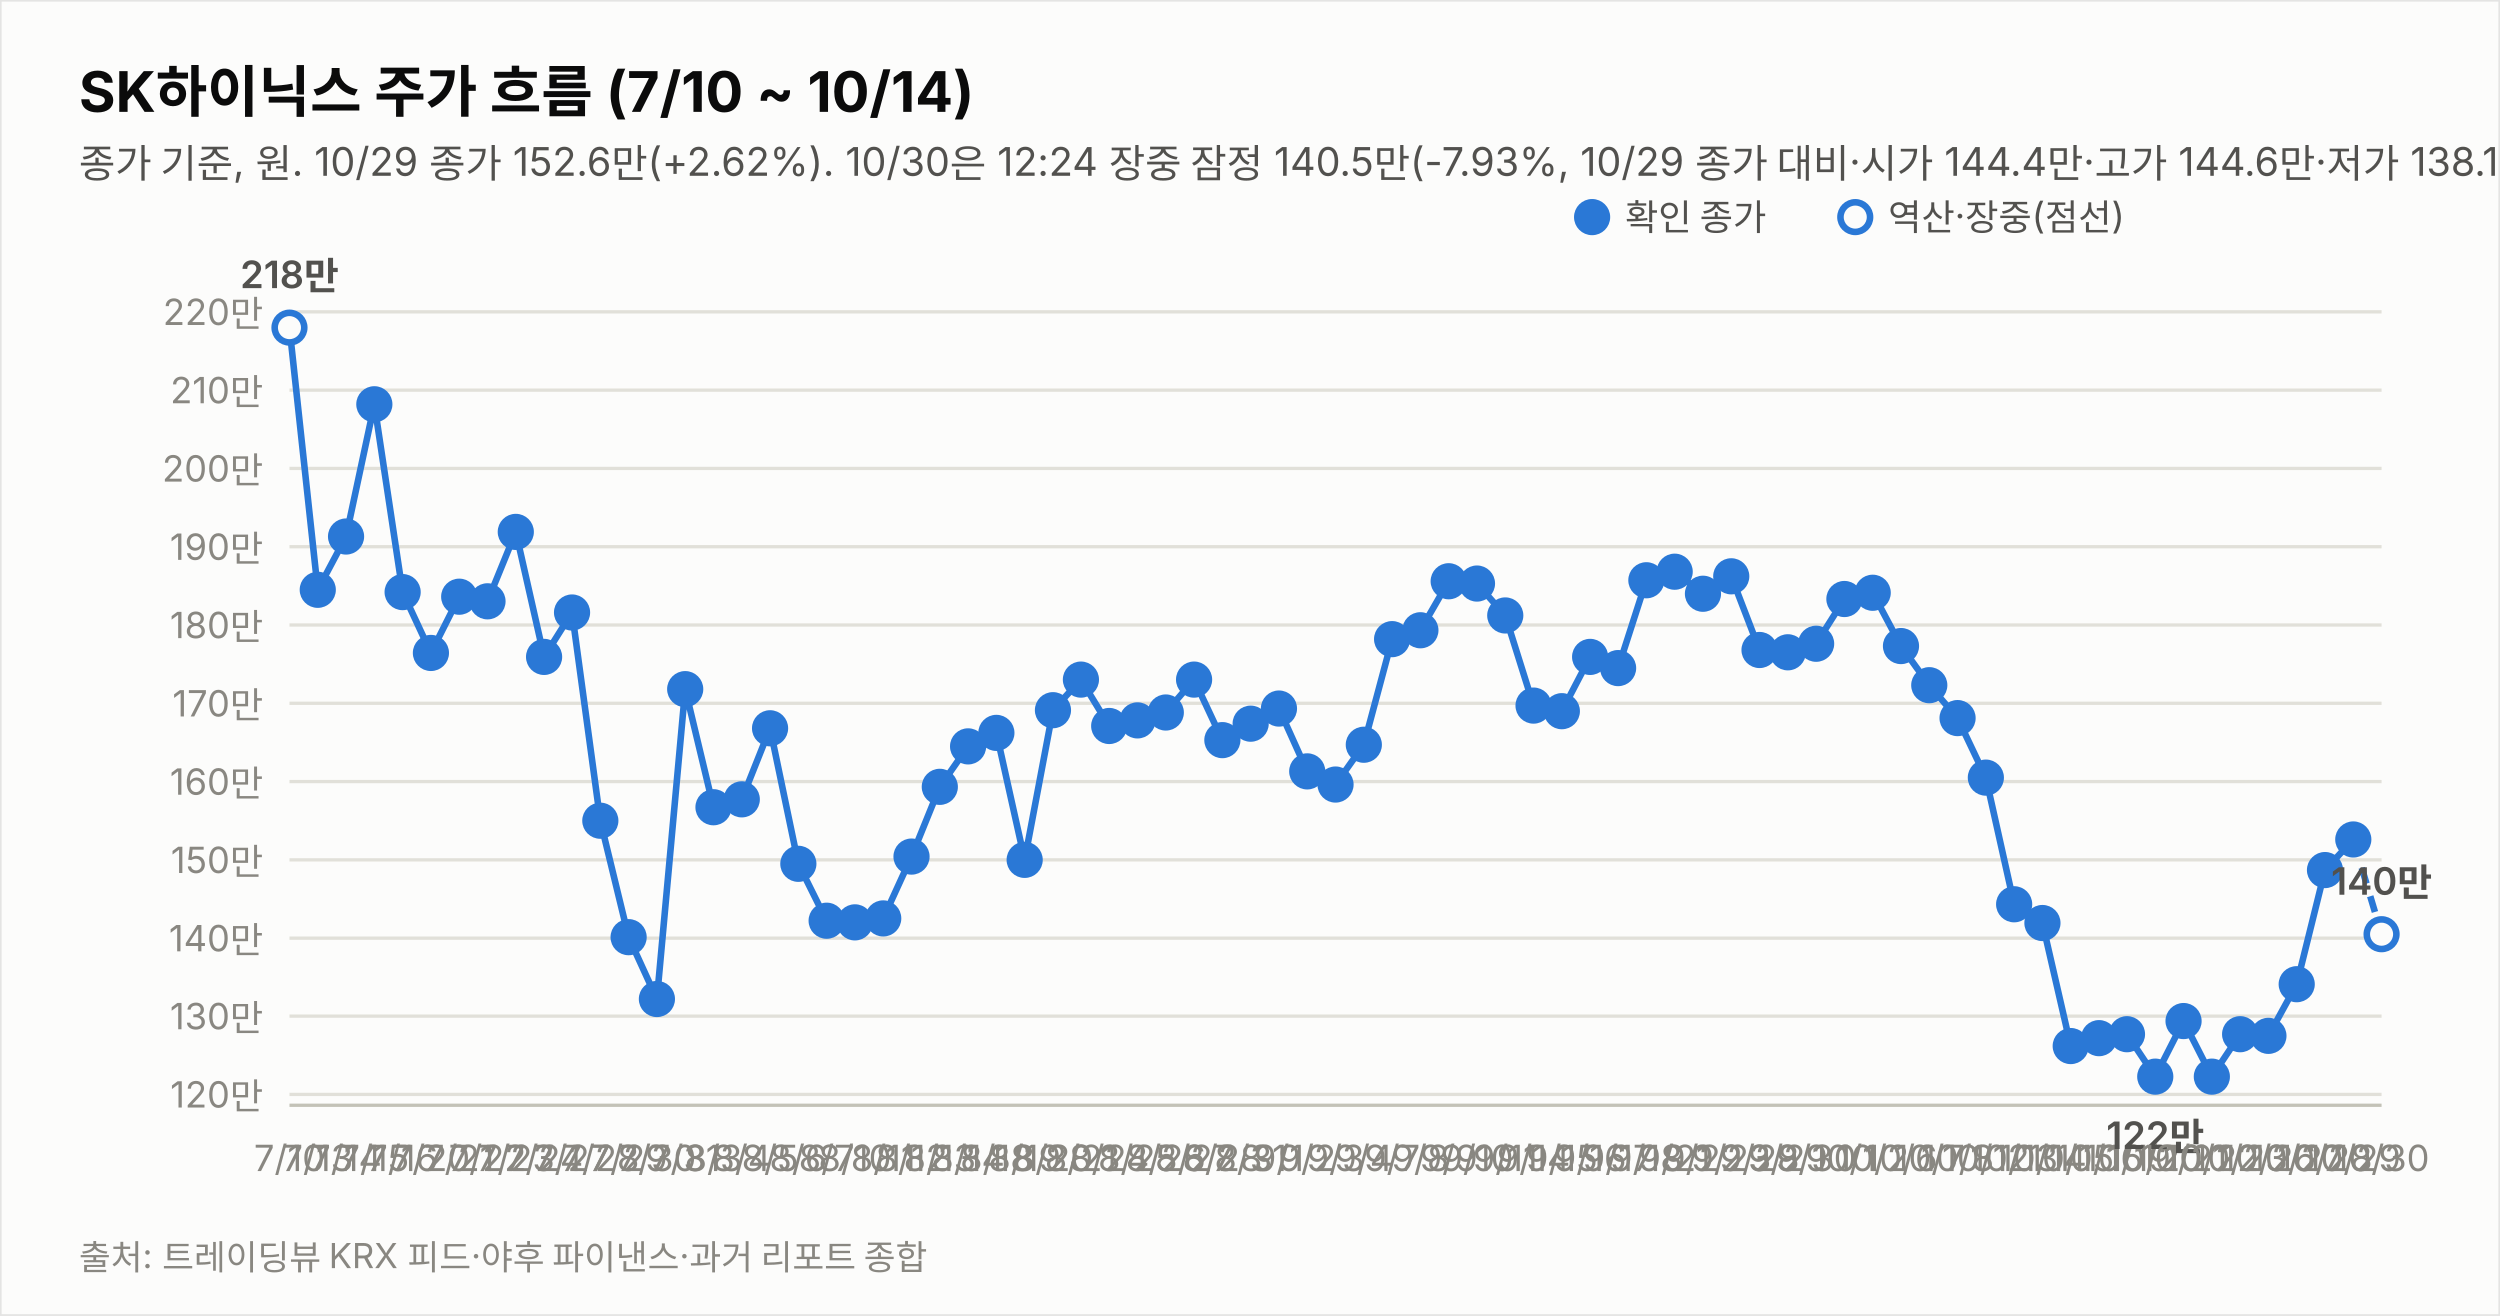
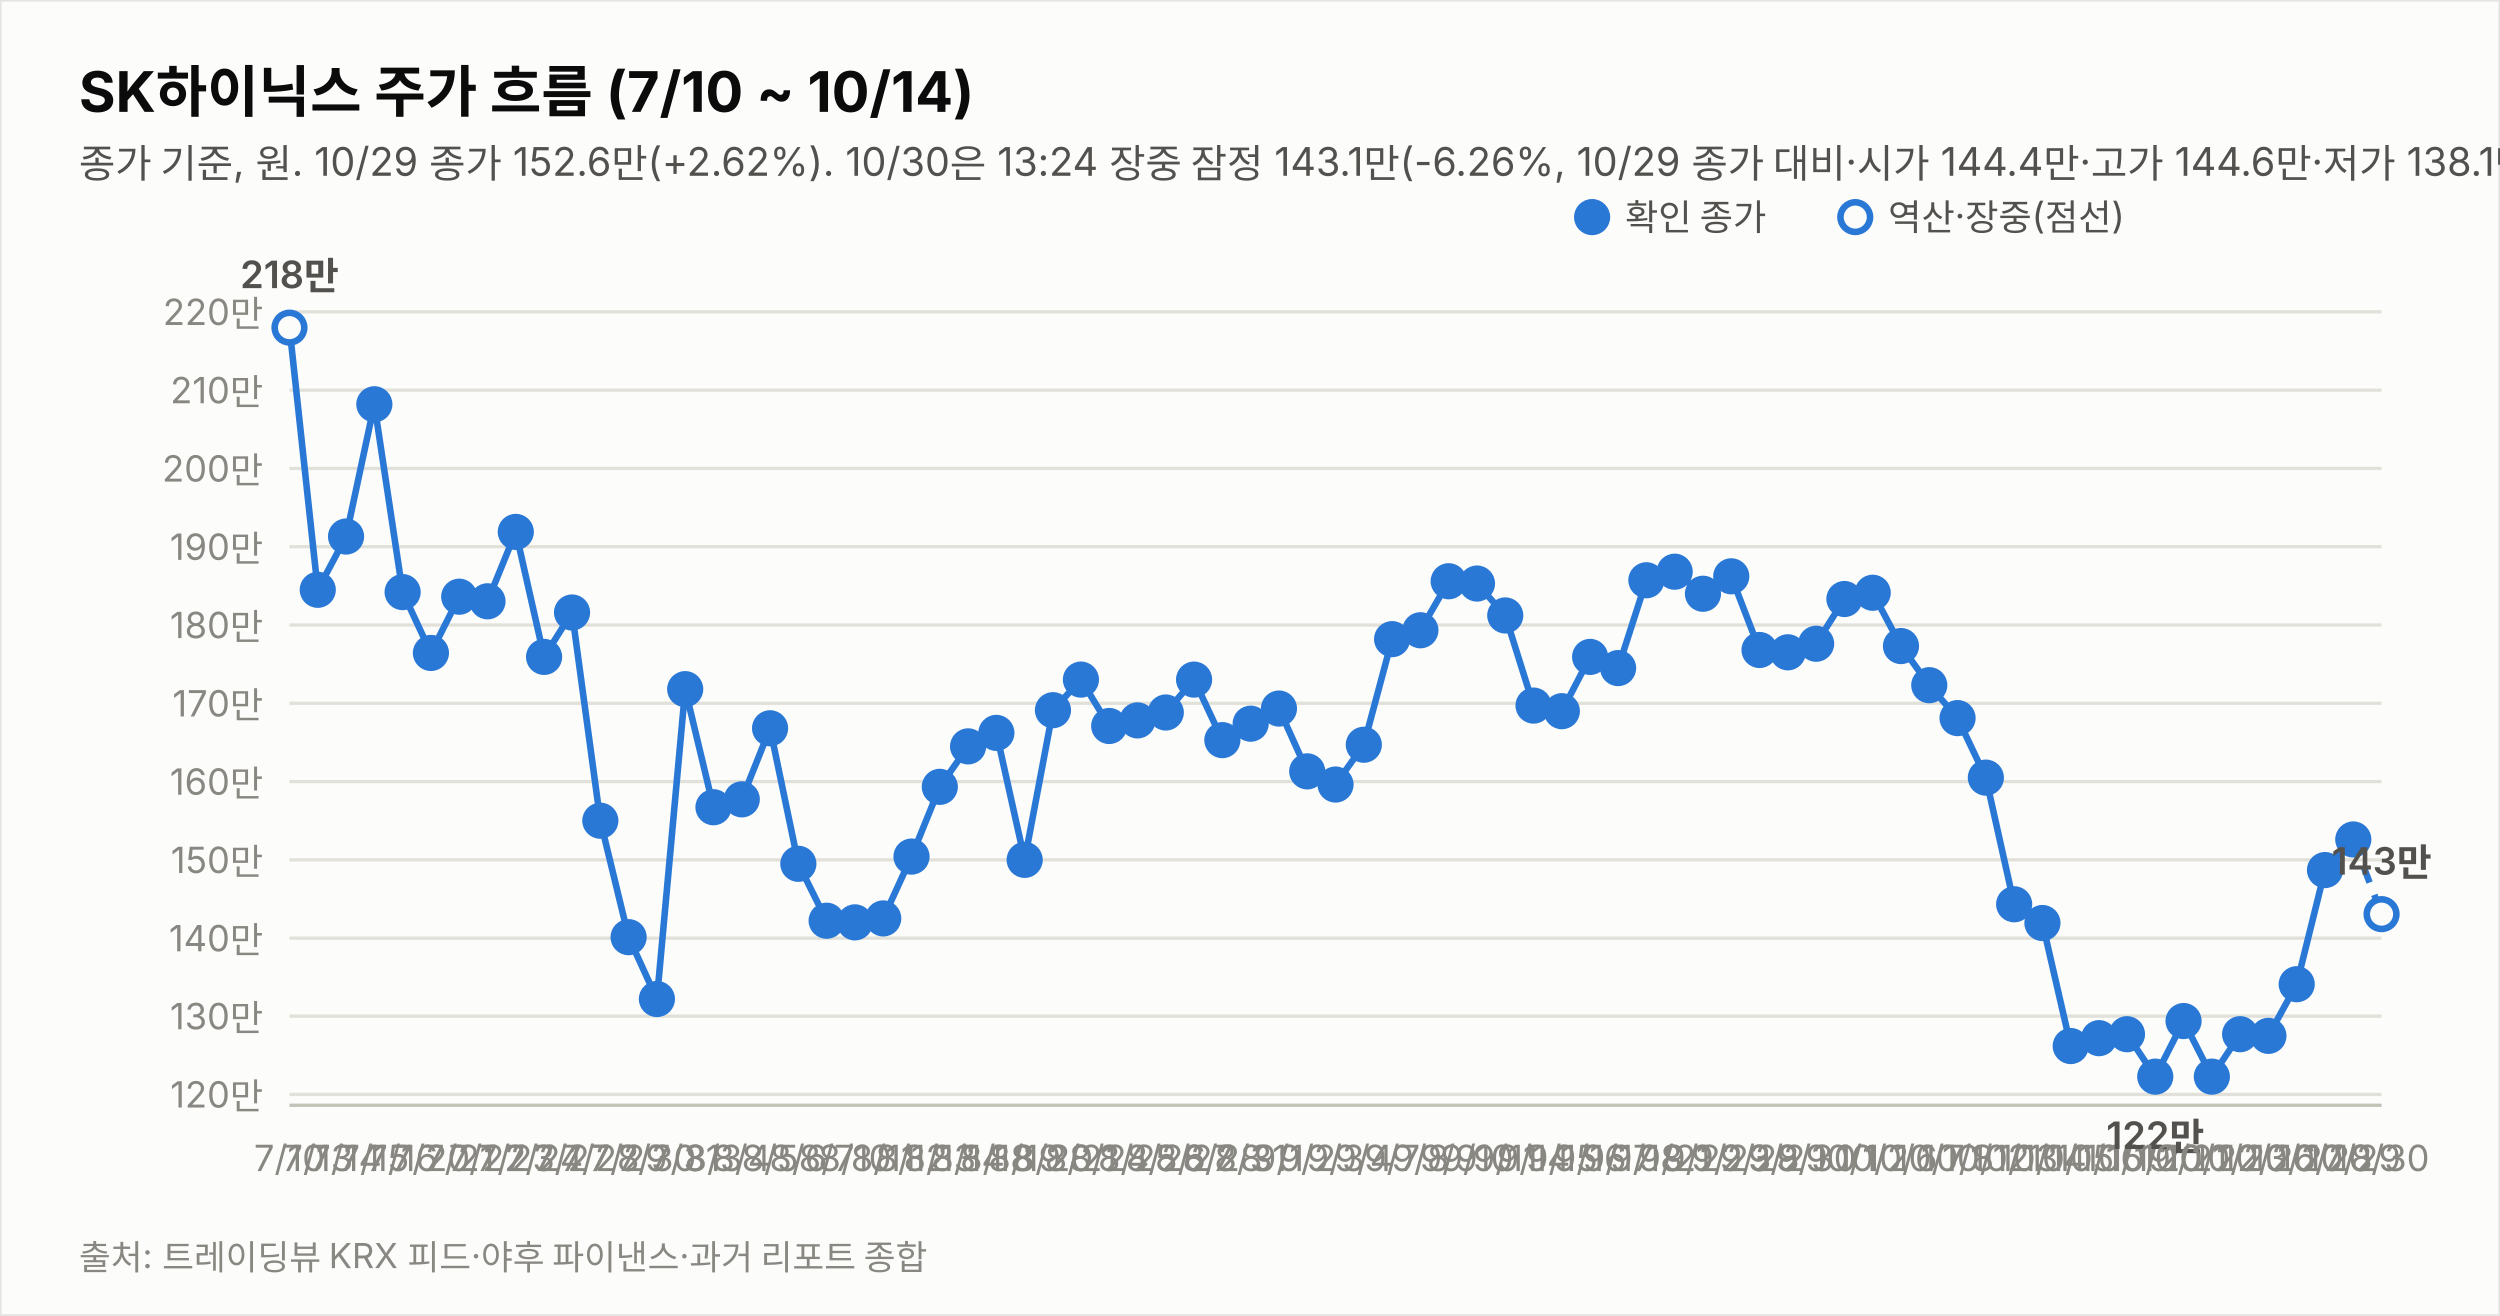
<svg xmlns="http://www.w3.org/2000/svg" width="760" height="400" viewBox="0 0 760 400" font-family="system-ui,-apple-system,&quot;Segoe UI&quot;,&quot;Malgun Gothic&quot;,&quot;Apple SD Gothic Neo&quot;,sans-serif">
  <rect width="760" height="400" fill="#fcfcfb" stroke="rgba(11,11,11,0.10)" />
  <text x="24" y="34" font-size="17" font-weight="700" fill="#0b0b0b">SK하이닉스 주가 흐름 (7/10 ~ 10/14)</text>
-   <text x="24" y="54" font-size="12" fill="#52514e">종가 기준, 원. 10/29 종가 152.6만(+2.62%). 10/30은 12:24 장중 잠정 140.5만(-7.93%, 10/29 종가 대비·시가 144.4만·고가 144.6만·저가 138.1만, 야후 20분 지연 시세). 지표는 10/30 12:24 잠정.</text>
+   <text x="24" y="54" font-size="12" fill="#52514e">종가 기준, 원. 10/29 종가 152.6만(+2.62%). 10/30은 13:24 장중 잠정 143.1만(-6.26%, 10/29 종가 대비·시가 144.4만·고가 144.6만·저가 138.1만, 야후 20분 지연 시세). 지표는 10/30 13:24 잠정.</text>
  <line x1="88" y1="332.7" x2="724" y2="332.7" stroke="#e1e0d9" stroke-width="1" />
  <text x="80" y="336.7" font-size="11" fill="#898781" text-anchor="end" style="font-variant-numeric:tabular-nums">120만</text>
  <line x1="88" y1="308.9" x2="724" y2="308.9" stroke="#e1e0d9" stroke-width="1" />
  <text x="80" y="312.9" font-size="11" fill="#898781" text-anchor="end" style="font-variant-numeric:tabular-nums">130만</text>
  <line x1="88" y1="285.2" x2="724" y2="285.2" stroke="#e1e0d9" stroke-width="1" />
  <text x="80" y="289.2" font-size="11" fill="#898781" text-anchor="end" style="font-variant-numeric:tabular-nums">140만</text>
  <line x1="88" y1="261.4" x2="724" y2="261.4" stroke="#e1e0d9" stroke-width="1" />
  <text x="80" y="265.4" font-size="11" fill="#898781" text-anchor="end" style="font-variant-numeric:tabular-nums">150만</text>
  <line x1="88" y1="237.6" x2="724" y2="237.6" stroke="#e1e0d9" stroke-width="1" />
  <text x="80" y="241.6" font-size="11" fill="#898781" text-anchor="end" style="font-variant-numeric:tabular-nums">160만</text>
  <line x1="88" y1="213.8" x2="724" y2="213.8" stroke="#e1e0d9" stroke-width="1" />
  <text x="80" y="217.8" font-size="11" fill="#898781" text-anchor="end" style="font-variant-numeric:tabular-nums">170만</text>
  <line x1="88" y1="190.0" x2="724" y2="190.0" stroke="#e1e0d9" stroke-width="1" />
  <text x="80" y="194.0" font-size="11" fill="#898781" text-anchor="end" style="font-variant-numeric:tabular-nums">180만</text>
  <line x1="88" y1="166.2" x2="724" y2="166.2" stroke="#e1e0d9" stroke-width="1" />
  <text x="80" y="170.2" font-size="11" fill="#898781" text-anchor="end" style="font-variant-numeric:tabular-nums">190만</text>
  <line x1="88" y1="142.4" x2="724" y2="142.4" stroke="#e1e0d9" stroke-width="1" />
  <text x="80" y="146.4" font-size="11" fill="#898781" text-anchor="end" style="font-variant-numeric:tabular-nums">200만</text>
  <line x1="88" y1="118.6" x2="724" y2="118.6" stroke="#e1e0d9" stroke-width="1" />
  <text x="80" y="122.6" font-size="11" fill="#898781" text-anchor="end" style="font-variant-numeric:tabular-nums">210만</text>
  <line x1="88" y1="94.8" x2="724" y2="94.8" stroke="#e1e0d9" stroke-width="1" />
  <text x="80" y="98.8" font-size="11" fill="#898781" text-anchor="end" style="font-variant-numeric:tabular-nums">220만</text>
  <line x1="88" y1="336" x2="724" y2="336" stroke="#c3c2b7" stroke-width="1" />
  <path d="M88.0,99.6 L96.6,179.3 L105.2,163.1 L113.8,122.9 L122.4,180.0 L131.0,198.5 L139.6,181.4 L148.2,182.8 L156.8,161.7 L165.4,199.7 L173.9,186.2 L182.5,249.5 L191.1,284.9 L199.7,303.7 L208.3,209.5 L216.9,245.4 L225.5,243.0 L234.1,221.4 L242.7,262.6 L251.3,279.9 L259.9,280.4 L268.5,279.2 L277.1,260.4 L285.7,239.2 L294.3,226.9 L302.9,222.8 L311.5,261.4 L320.1,215.9 L328.6,206.6 L337.2,220.7 L345.8,219.0 L354.4,216.6 L363.0,206.6 L371.6,225.0 L380.2,220.0 L388.8,215.4 L397.4,234.5 L406.0,238.5 L414.6,226.4 L423.2,194.3 L431.8,191.6 L440.4,176.7 L449.0,177.4 L457.6,187.1 L466.2,214.5 L474.8,216.2 L483.4,199.7 L491.9,203.1 L500.5,176.4 L509.1,173.8 L517.7,180.5 L526.3,175.2 L534.9,197.6 L543.5,198.3 L552.1,195.7 L560.7,182.1 L569.3,180.2 L577.9,196.4 L586.5,208.3 L595.1,218.3 L603.7,236.4 L612.3,274.9 L620.9,280.6 L629.5,318.0 L638.1,315.6 L646.6,314.4 L655.2,327.3 L663.8,310.4 L672.4,327.3 L681.0,314.4 L689.6,314.9 L698.2,299.2 L706.8,264.5 L715.4,255.2" fill="none" stroke="#2a78d6" stroke-width="2" />
-   <path d="M715.4,255.2 L724.0,284.0" fill="none" stroke="#2a78d6" stroke-width="2" stroke-dasharray="5 4" />
+   <path d="M715.4,255.2 L724.0,277.9" fill="none" stroke="#2a78d6" stroke-width="2" stroke-dasharray="5 4" />
  <circle cx="88.0" cy="99.6" r="4.5" fill="#fcfcfb" stroke="#2a78d6" stroke-width="2" />
  <text x="88.0" y="356" font-size="11" fill="#898781" text-anchor="middle">7/10</text>
  <text x="88.0" y="87.6" font-size="11.5" font-weight="600" fill="#52514e" text-anchor="middle" style="font-variant-numeric:tabular-nums">218만</text>
  <circle cx="96.6" cy="179.3" r="4.5" fill="#2a78d6" stroke="#2a78d6" stroke-width="2" />
  <text x="96.6" y="356" font-size="11" fill="#898781" text-anchor="middle">7/13</text>
  <circle cx="105.2" cy="163.1" r="4.5" fill="#2a78d6" stroke="#2a78d6" stroke-width="2" />
  <text x="105.2" y="356" font-size="11" fill="#898781" text-anchor="middle">7/14</text>
  <circle cx="113.8" cy="122.9" r="4.5" fill="#2a78d6" stroke="#2a78d6" stroke-width="2" />
  <text x="113.8" y="356" font-size="11" fill="#898781" text-anchor="middle">7/15</text>
  <circle cx="122.4" cy="180.0" r="4.5" fill="#2a78d6" stroke="#2a78d6" stroke-width="2" />
  <text x="122.4" y="356" font-size="11" fill="#898781" text-anchor="middle">7/16</text>
  <circle cx="131.0" cy="198.5" r="4.5" fill="#2a78d6" stroke="#2a78d6" stroke-width="2" />
  <text x="131.0" y="356" font-size="11" fill="#898781" text-anchor="middle">7/20</text>
  <circle cx="139.6" cy="181.4" r="4.5" fill="#2a78d6" stroke="#2a78d6" stroke-width="2" />
  <text x="139.6" y="356" font-size="11" fill="#898781" text-anchor="middle">7/21</text>
  <circle cx="148.2" cy="182.8" r="4.5" fill="#2a78d6" stroke="#2a78d6" stroke-width="2" />
  <text x="148.2" y="356" font-size="11" fill="#898781" text-anchor="middle">7/22</text>
  <circle cx="156.8" cy="161.7" r="4.5" fill="#2a78d6" stroke="#2a78d6" stroke-width="2" />
  <text x="156.8" y="356" font-size="11" fill="#898781" text-anchor="middle">7/23</text>
  <circle cx="165.4" cy="199.7" r="4.5" fill="#2a78d6" stroke="#2a78d6" stroke-width="2" />
  <text x="165.4" y="356" font-size="11" fill="#898781" text-anchor="middle">7/24</text>
  <circle cx="173.9" cy="186.2" r="4.5" fill="#2a78d6" stroke="#2a78d6" stroke-width="2" />
  <text x="173.9" y="356" font-size="11" fill="#898781" text-anchor="middle">7/27</text>
  <circle cx="182.5" cy="249.5" r="4.5" fill="#2a78d6" stroke="#2a78d6" stroke-width="2" />
  <text x="182.5" y="356" font-size="11" fill="#898781" text-anchor="middle">7/28</text>
  <circle cx="191.1" cy="284.9" r="4.5" fill="#2a78d6" stroke="#2a78d6" stroke-width="2" />
  <text x="191.1" y="356" font-size="11" fill="#898781" text-anchor="middle">7/29</text>
  <circle cx="199.7" cy="303.7" r="4.5" fill="#2a78d6" stroke="#2a78d6" stroke-width="2" />
  <text x="199.7" y="356" font-size="11" fill="#898781" text-anchor="middle">7/30</text>
  <circle cx="208.3" cy="209.5" r="4.5" fill="#2a78d6" stroke="#2a78d6" stroke-width="2" />
  <text x="208.3" y="356" font-size="11" fill="#898781" text-anchor="middle">7/31</text>
  <circle cx="216.9" cy="245.4" r="4.5" fill="#2a78d6" stroke="#2a78d6" stroke-width="2" />
  <text x="216.9" y="356" font-size="11" fill="#898781" text-anchor="middle">8/3</text>
  <circle cx="225.5" cy="243.0" r="4.5" fill="#2a78d6" stroke="#2a78d6" stroke-width="2" />
  <text x="225.5" y="356" font-size="11" fill="#898781" text-anchor="middle">8/4</text>
  <circle cx="234.1" cy="221.4" r="4.5" fill="#2a78d6" stroke="#2a78d6" stroke-width="2" />
  <text x="234.1" y="356" font-size="11" fill="#898781" text-anchor="middle">8/5</text>
  <circle cx="242.7" cy="262.6" r="4.5" fill="#2a78d6" stroke="#2a78d6" stroke-width="2" />
  <text x="242.7" y="356" font-size="11" fill="#898781" text-anchor="middle">8/6</text>
  <circle cx="251.3" cy="279.9" r="4.5" fill="#2a78d6" stroke="#2a78d6" stroke-width="2" />
  <text x="251.3" y="356" font-size="11" fill="#898781" text-anchor="middle">8/7</text>
  <circle cx="259.9" cy="280.4" r="4.5" fill="#2a78d6" stroke="#2a78d6" stroke-width="2" />
  <text x="259.9" y="356" font-size="11" fill="#898781" text-anchor="middle">8/10</text>
  <circle cx="268.5" cy="279.2" r="4.5" fill="#2a78d6" stroke="#2a78d6" stroke-width="2" />
  <text x="268.5" y="356" font-size="11" fill="#898781" text-anchor="middle">8/11</text>
  <circle cx="277.1" cy="260.4" r="4.5" fill="#2a78d6" stroke="#2a78d6" stroke-width="2" />
  <text x="277.1" y="356" font-size="11" fill="#898781" text-anchor="middle">8/12</text>
  <circle cx="285.7" cy="239.2" r="4.5" fill="#2a78d6" stroke="#2a78d6" stroke-width="2" />
  <text x="285.7" y="356" font-size="11" fill="#898781" text-anchor="middle">8/13</text>
  <circle cx="294.3" cy="226.9" r="4.5" fill="#2a78d6" stroke="#2a78d6" stroke-width="2" />
  <text x="294.3" y="356" font-size="11" fill="#898781" text-anchor="middle">8/14</text>
  <circle cx="302.9" cy="222.8" r="4.5" fill="#2a78d6" stroke="#2a78d6" stroke-width="2" />
  <text x="302.9" y="356" font-size="11" fill="#898781" text-anchor="middle">8/18</text>
  <circle cx="311.5" cy="261.4" r="4.5" fill="#2a78d6" stroke="#2a78d6" stroke-width="2" />
  <text x="311.5" y="356" font-size="11" fill="#898781" text-anchor="middle">8/19</text>
  <circle cx="320.1" cy="215.9" r="4.5" fill="#2a78d6" stroke="#2a78d6" stroke-width="2" />
  <text x="320.1" y="356" font-size="11" fill="#898781" text-anchor="middle">8/20</text>
  <circle cx="328.6" cy="206.6" r="4.5" fill="#2a78d6" stroke="#2a78d6" stroke-width="2" />
  <text x="328.6" y="356" font-size="11" fill="#898781" text-anchor="middle">8/21</text>
  <circle cx="337.2" cy="220.7" r="4.5" fill="#2a78d6" stroke="#2a78d6" stroke-width="2" />
  <text x="337.2" y="356" font-size="11" fill="#898781" text-anchor="middle">8/24</text>
  <circle cx="345.8" cy="219.0" r="4.5" fill="#2a78d6" stroke="#2a78d6" stroke-width="2" />
  <text x="345.8" y="356" font-size="11" fill="#898781" text-anchor="middle">8/25</text>
  <circle cx="354.4" cy="216.6" r="4.5" fill="#2a78d6" stroke="#2a78d6" stroke-width="2" />
  <text x="354.4" y="356" font-size="11" fill="#898781" text-anchor="middle">8/26</text>
  <circle cx="363.0" cy="206.6" r="4.5" fill="#2a78d6" stroke="#2a78d6" stroke-width="2" />
  <text x="363.0" y="356" font-size="11" fill="#898781" text-anchor="middle">8/27</text>
  <circle cx="371.6" cy="225.0" r="4.5" fill="#2a78d6" stroke="#2a78d6" stroke-width="2" />
  <text x="371.6" y="356" font-size="11" fill="#898781" text-anchor="middle">8/28</text>
  <circle cx="380.2" cy="220.0" r="4.5" fill="#2a78d6" stroke="#2a78d6" stroke-width="2" />
  <text x="380.2" y="356" font-size="11" fill="#898781" text-anchor="middle">8/31</text>
  <circle cx="388.8" cy="215.4" r="4.5" fill="#2a78d6" stroke="#2a78d6" stroke-width="2" />
  <text x="388.8" y="356" font-size="11" fill="#898781" text-anchor="middle">9/1</text>
  <circle cx="397.4" cy="234.5" r="4.5" fill="#2a78d6" stroke="#2a78d6" stroke-width="2" />
  <text x="397.4" y="356" font-size="11" fill="#898781" text-anchor="middle">9/2</text>
  <circle cx="406.0" cy="238.5" r="4.5" fill="#2a78d6" stroke="#2a78d6" stroke-width="2" />
  <text x="406.0" y="356" font-size="11" fill="#898781" text-anchor="middle">9/3</text>
  <circle cx="414.6" cy="226.4" r="4.5" fill="#2a78d6" stroke="#2a78d6" stroke-width="2" />
  <text x="414.6" y="356" font-size="11" fill="#898781" text-anchor="middle">9/4</text>
  <circle cx="423.2" cy="194.3" r="4.5" fill="#2a78d6" stroke="#2a78d6" stroke-width="2" />
  <text x="423.2" y="356" font-size="11" fill="#898781" text-anchor="middle">9/7</text>
  <circle cx="431.8" cy="191.6" r="4.5" fill="#2a78d6" stroke="#2a78d6" stroke-width="2" />
  <text x="431.8" y="356" font-size="11" fill="#898781" text-anchor="middle">9/8</text>
  <circle cx="440.4" cy="176.7" r="4.5" fill="#2a78d6" stroke="#2a78d6" stroke-width="2" />
  <text x="440.4" y="356" font-size="11" fill="#898781" text-anchor="middle">9/9</text>
  <circle cx="449.0" cy="177.4" r="4.5" fill="#2a78d6" stroke="#2a78d6" stroke-width="2" />
  <text x="449.0" y="356" font-size="11" fill="#898781" text-anchor="middle">9/10</text>
  <circle cx="457.6" cy="187.1" r="4.5" fill="#2a78d6" stroke="#2a78d6" stroke-width="2" />
  <text x="457.6" y="356" font-size="11" fill="#898781" text-anchor="middle">9/11</text>
  <circle cx="466.2" cy="214.5" r="4.5" fill="#2a78d6" stroke="#2a78d6" stroke-width="2" />
  <text x="466.2" y="356" font-size="11" fill="#898781" text-anchor="middle">9/14</text>
  <circle cx="474.8" cy="216.2" r="4.5" fill="#2a78d6" stroke="#2a78d6" stroke-width="2" />
  <text x="474.8" y="356" font-size="11" fill="#898781" text-anchor="middle">9/15</text>
  <circle cx="483.4" cy="199.7" r="4.5" fill="#2a78d6" stroke="#2a78d6" stroke-width="2" />
  <text x="483.4" y="356" font-size="11" fill="#898781" text-anchor="middle">9/16</text>
  <circle cx="491.9" cy="203.1" r="4.5" fill="#2a78d6" stroke="#2a78d6" stroke-width="2" />
  <text x="491.9" y="356" font-size="11" fill="#898781" text-anchor="middle">9/17</text>
  <circle cx="500.5" cy="176.4" r="4.5" fill="#2a78d6" stroke="#2a78d6" stroke-width="2" />
  <text x="500.5" y="356" font-size="11" fill="#898781" text-anchor="middle">9/18</text>
  <circle cx="509.1" cy="173.8" r="4.5" fill="#2a78d6" stroke="#2a78d6" stroke-width="2" />
  <text x="509.1" y="356" font-size="11" fill="#898781" text-anchor="middle">9/21</text>
  <circle cx="517.7" cy="180.5" r="4.5" fill="#2a78d6" stroke="#2a78d6" stroke-width="2" />
  <text x="517.7" y="356" font-size="11" fill="#898781" text-anchor="middle">9/22</text>
  <circle cx="526.3" cy="175.2" r="4.5" fill="#2a78d6" stroke="#2a78d6" stroke-width="2" />
  <text x="526.3" y="356" font-size="11" fill="#898781" text-anchor="middle">9/23</text>
  <circle cx="534.9" cy="197.6" r="4.5" fill="#2a78d6" stroke="#2a78d6" stroke-width="2" />
  <text x="534.9" y="356" font-size="11" fill="#898781" text-anchor="middle">9/28</text>
  <circle cx="543.5" cy="198.3" r="4.5" fill="#2a78d6" stroke="#2a78d6" stroke-width="2" />
  <text x="543.5" y="356" font-size="11" fill="#898781" text-anchor="middle">9/29</text>
  <circle cx="552.1" cy="195.7" r="4.5" fill="#2a78d6" stroke="#2a78d6" stroke-width="2" />
  <text x="552.1" y="356" font-size="11" fill="#898781" text-anchor="middle">9/30</text>
  <circle cx="560.7" cy="182.1" r="4.5" fill="#2a78d6" stroke="#2a78d6" stroke-width="2" />
  <text x="560.7" y="356" font-size="11" fill="#898781" text-anchor="middle">10/1</text>
  <circle cx="569.3" cy="180.2" r="4.5" fill="#2a78d6" stroke="#2a78d6" stroke-width="2" />
  <text x="569.3" y="356" font-size="11" fill="#898781" text-anchor="middle">10/2</text>
  <circle cx="577.9" cy="196.4" r="4.5" fill="#2a78d6" stroke="#2a78d6" stroke-width="2" />
  <text x="577.9" y="356" font-size="11" fill="#898781" text-anchor="middle">10/6</text>
  <circle cx="586.5" cy="208.3" r="4.5" fill="#2a78d6" stroke="#2a78d6" stroke-width="2" />
  <text x="586.5" y="356" font-size="11" fill="#898781" text-anchor="middle">10/7</text>
  <circle cx="595.1" cy="218.3" r="4.5" fill="#2a78d6" stroke="#2a78d6" stroke-width="2" />
  <text x="595.1" y="356" font-size="11" fill="#898781" text-anchor="middle">10/8</text>
  <circle cx="603.7" cy="236.4" r="4.5" fill="#2a78d6" stroke="#2a78d6" stroke-width="2" />
  <text x="603.7" y="356" font-size="11" fill="#898781" text-anchor="middle">10/12</text>
  <circle cx="612.3" cy="274.9" r="4.5" fill="#2a78d6" stroke="#2a78d6" stroke-width="2" />
  <text x="612.3" y="356" font-size="11" fill="#898781" text-anchor="middle">10/13</text>
  <circle cx="620.9" cy="280.6" r="4.5" fill="#2a78d6" stroke="#2a78d6" stroke-width="2" />
  <text x="620.9" y="356" font-size="11" fill="#898781" text-anchor="middle">10/14</text>
  <circle cx="629.5" cy="318.0" r="4.5" fill="#2a78d6" stroke="#2a78d6" stroke-width="2" />
  <text x="629.5" y="356" font-size="11" fill="#898781" text-anchor="middle">10/15</text>
  <circle cx="638.1" cy="315.6" r="4.5" fill="#2a78d6" stroke="#2a78d6" stroke-width="2" />
  <text x="638.1" y="356" font-size="11" fill="#898781" text-anchor="middle">10/16</text>
  <circle cx="646.6" cy="314.4" r="4.5" fill="#2a78d6" stroke="#2a78d6" stroke-width="2" />
  <text x="646.6" y="356" font-size="11" fill="#898781" text-anchor="middle">10/19</text>
  <circle cx="655.2" cy="327.3" r="4.5" fill="#2a78d6" stroke="#2a78d6" stroke-width="2" />
  <text x="655.2" y="356" font-size="11" fill="#898781" text-anchor="middle">10/20</text>
  <text x="655.2" y="349.3" font-size="11.5" font-weight="600" fill="#52514e" text-anchor="middle" style="font-variant-numeric:tabular-nums">122만</text>
  <circle cx="663.8" cy="310.4" r="4.5" fill="#2a78d6" stroke="#2a78d6" stroke-width="2" />
  <text x="663.8" y="356" font-size="11" fill="#898781" text-anchor="middle">10/21</text>
  <circle cx="672.4" cy="327.3" r="4.5" fill="#2a78d6" stroke="#2a78d6" stroke-width="2" />
  <text x="672.4" y="356" font-size="11" fill="#898781" text-anchor="middle">10/22</text>
  <circle cx="681.0" cy="314.4" r="4.5" fill="#2a78d6" stroke="#2a78d6" stroke-width="2" />
  <text x="681.0" y="356" font-size="11" fill="#898781" text-anchor="middle">10/23</text>
  <circle cx="689.6" cy="314.9" r="4.5" fill="#2a78d6" stroke="#2a78d6" stroke-width="2" />
  <text x="689.6" y="356" font-size="11" fill="#898781" text-anchor="middle">10/26</text>
  <circle cx="698.2" cy="299.2" r="4.5" fill="#2a78d6" stroke="#2a78d6" stroke-width="2" />
  <text x="698.2" y="356" font-size="11" fill="#898781" text-anchor="middle">10/27</text>
  <circle cx="706.8" cy="264.5" r="4.5" fill="#2a78d6" stroke="#2a78d6" stroke-width="2" />
  <text x="706.8" y="356" font-size="11" fill="#898781" text-anchor="middle">10/28</text>
  <circle cx="715.4" cy="255.2" r="4.5" fill="#2a78d6" stroke="#2a78d6" stroke-width="2" />
  <text x="715.4" y="356" font-size="11" fill="#898781" text-anchor="middle">10/29</text>
-   <circle cx="724.0" cy="284.0" r="4.5" fill="#fcfcfb" stroke="#2a78d6" stroke-width="2" />
+   <circle cx="724.0" cy="277.9" r="4.5" fill="#fcfcfb" stroke="#2a78d6" stroke-width="2" />
  <text x="724.0" y="356" font-size="11" fill="#898781" text-anchor="middle">10/30</text>
-   <text x="724.0" y="272.0" font-size="11.5" font-weight="600" fill="#52514e" text-anchor="middle" style="font-variant-numeric:tabular-nums">140만</text>
+   <text x="724.0" y="265.9" font-size="11.5" font-weight="600" fill="#52514e" text-anchor="middle" style="font-variant-numeric:tabular-nums">143만</text>
  <circle cx="484" cy="66" r="4.5" fill="#2a78d6" stroke="#2a78d6" stroke-width="2" />
  <text x="494" y="70" font-size="11" fill="#52514e">확인 종가</text>
  <circle cx="564" cy="66" r="4.5" fill="#fcfcfb" stroke="#2a78d6" stroke-width="2" />
  <text x="574" y="70" font-size="11" fill="#52514e">역산·장중(점선)</text>
  <text x="24" y="386" font-size="10.5" fill="#898781">출처: 트레이딩뷰 KRX 피드·야후 파이낸스·과거 리포트 종합</text>
</svg>
